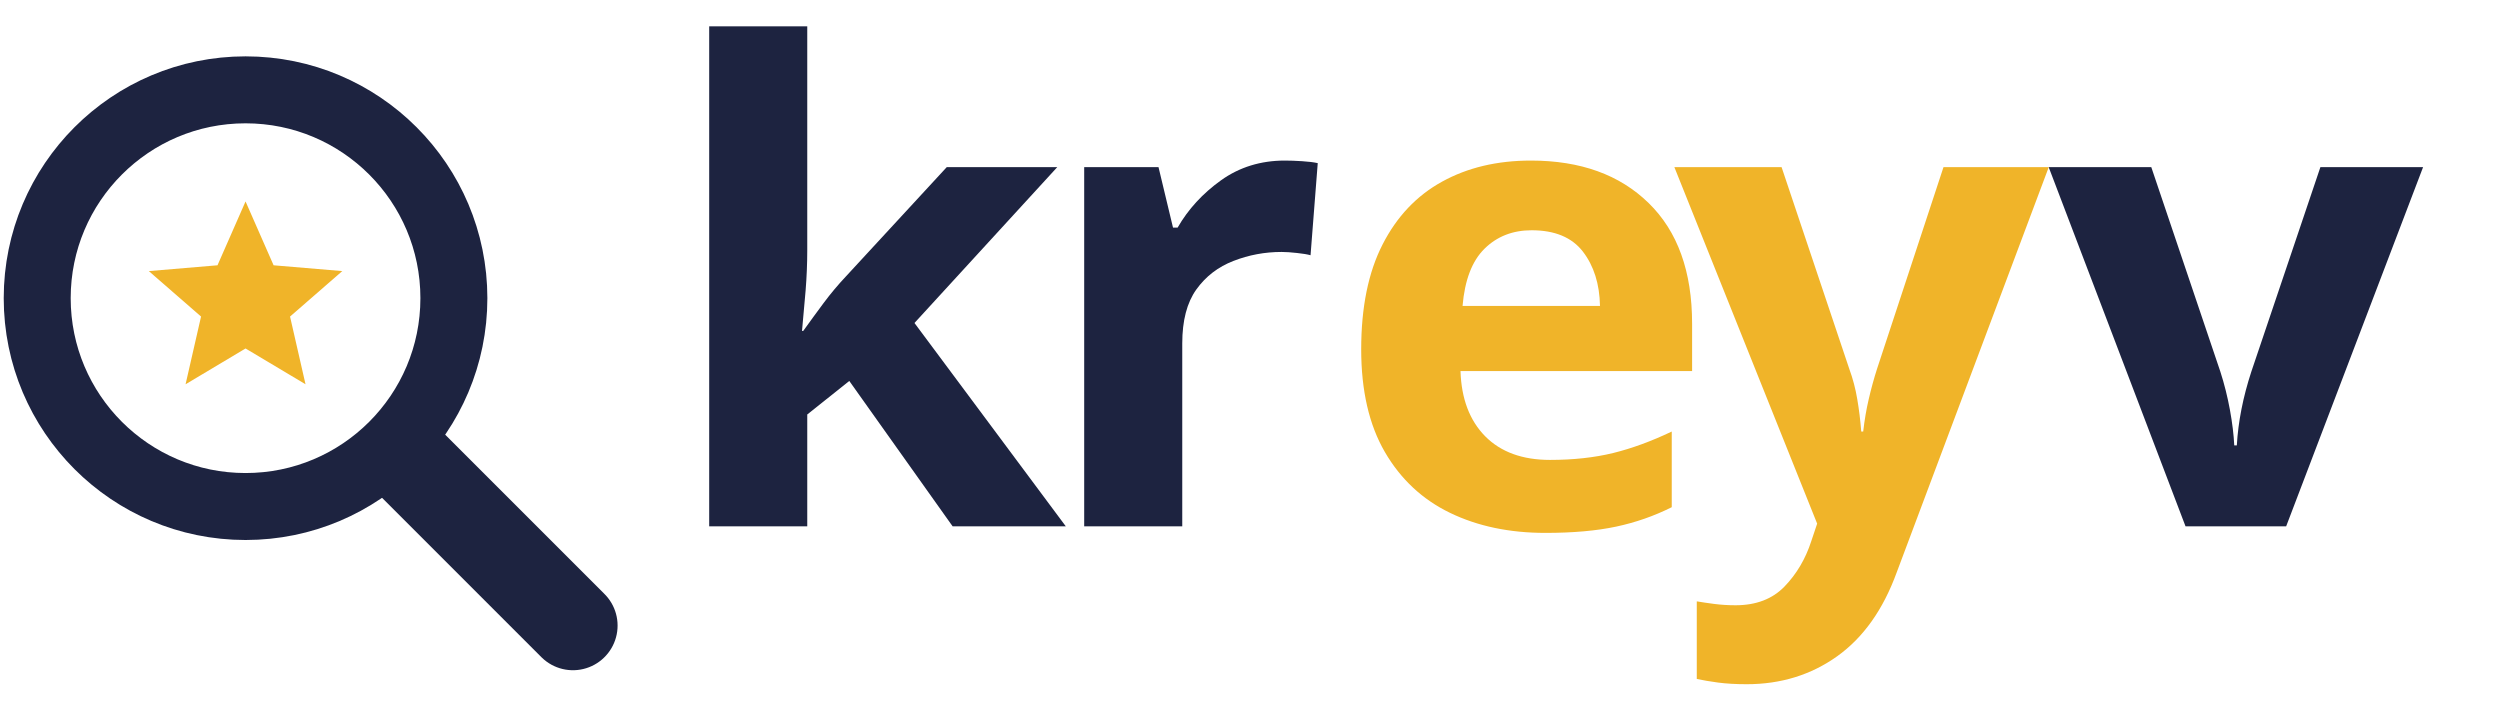
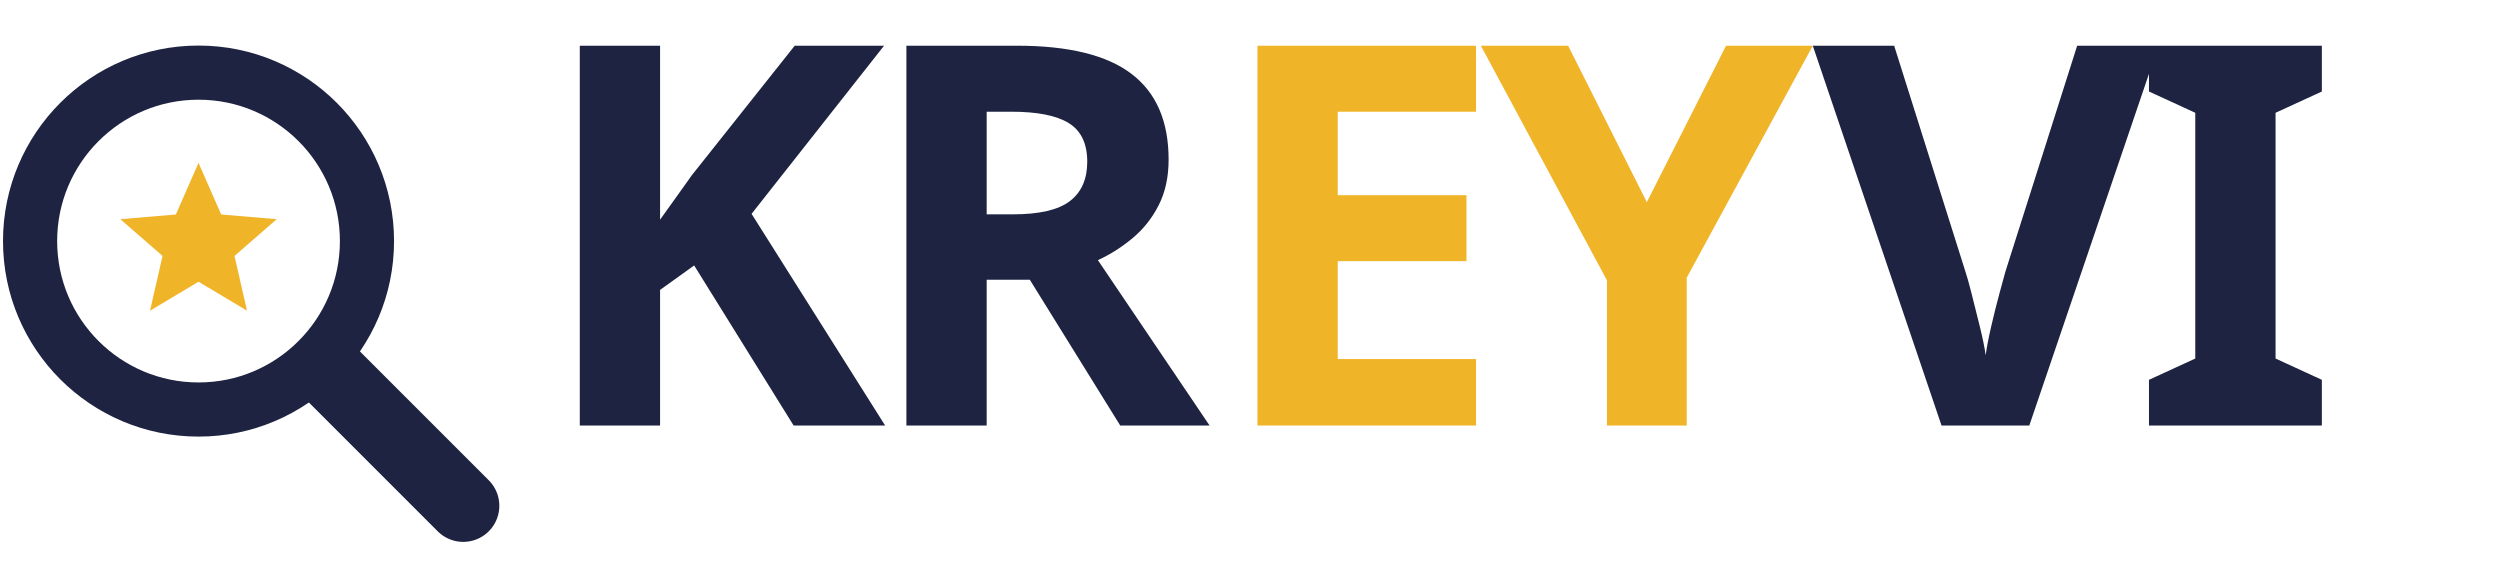
- <svg xmlns="http://www.w3.org/2000/svg" viewBox="0 0 380 110" width="380" height="110">
+ <svg xmlns="http://www.w3.org/2000/svg" viewBox="0 0 470 110" width="470" height="110">
  <g transform="translate(0 8) scale(1.131) translate(-9 -9)">
    <circle cx="42" cy="42" r="28" fill="none" stroke="#1D2340" stroke-width="9" />
    <path d="M63 63 L86 86" stroke="#1D2340" stroke-width="12" stroke-linecap="round" />
    <path d="M12 2l2.9 6.6 7.1.6-5.4 4.7 1.6 7-6.2-3.7-6.2 3.7 1.6-7L2 9.2l7.1-.6z" fill="#F0B429" transform="translate(26.4 26.4) scale(1.3)" />
  </g>
-   <text x="100" y="80" font-family="Bricolage Grotesque, sans-serif" font-weight="800" font-size="100" letter-spacing="-5" fill="#1D2340">kr<tspan fill="#F0B429">ey</tspan>v</text>
+   <text x="100" y="80" font-family="Bricolage Grotesque, sans-serif" font-weight="800" font-size="100" letter-spacing="-5" fill="#1D2340">KR<tspan fill="#F0B429">EY</tspan>VI</text>
</svg>
